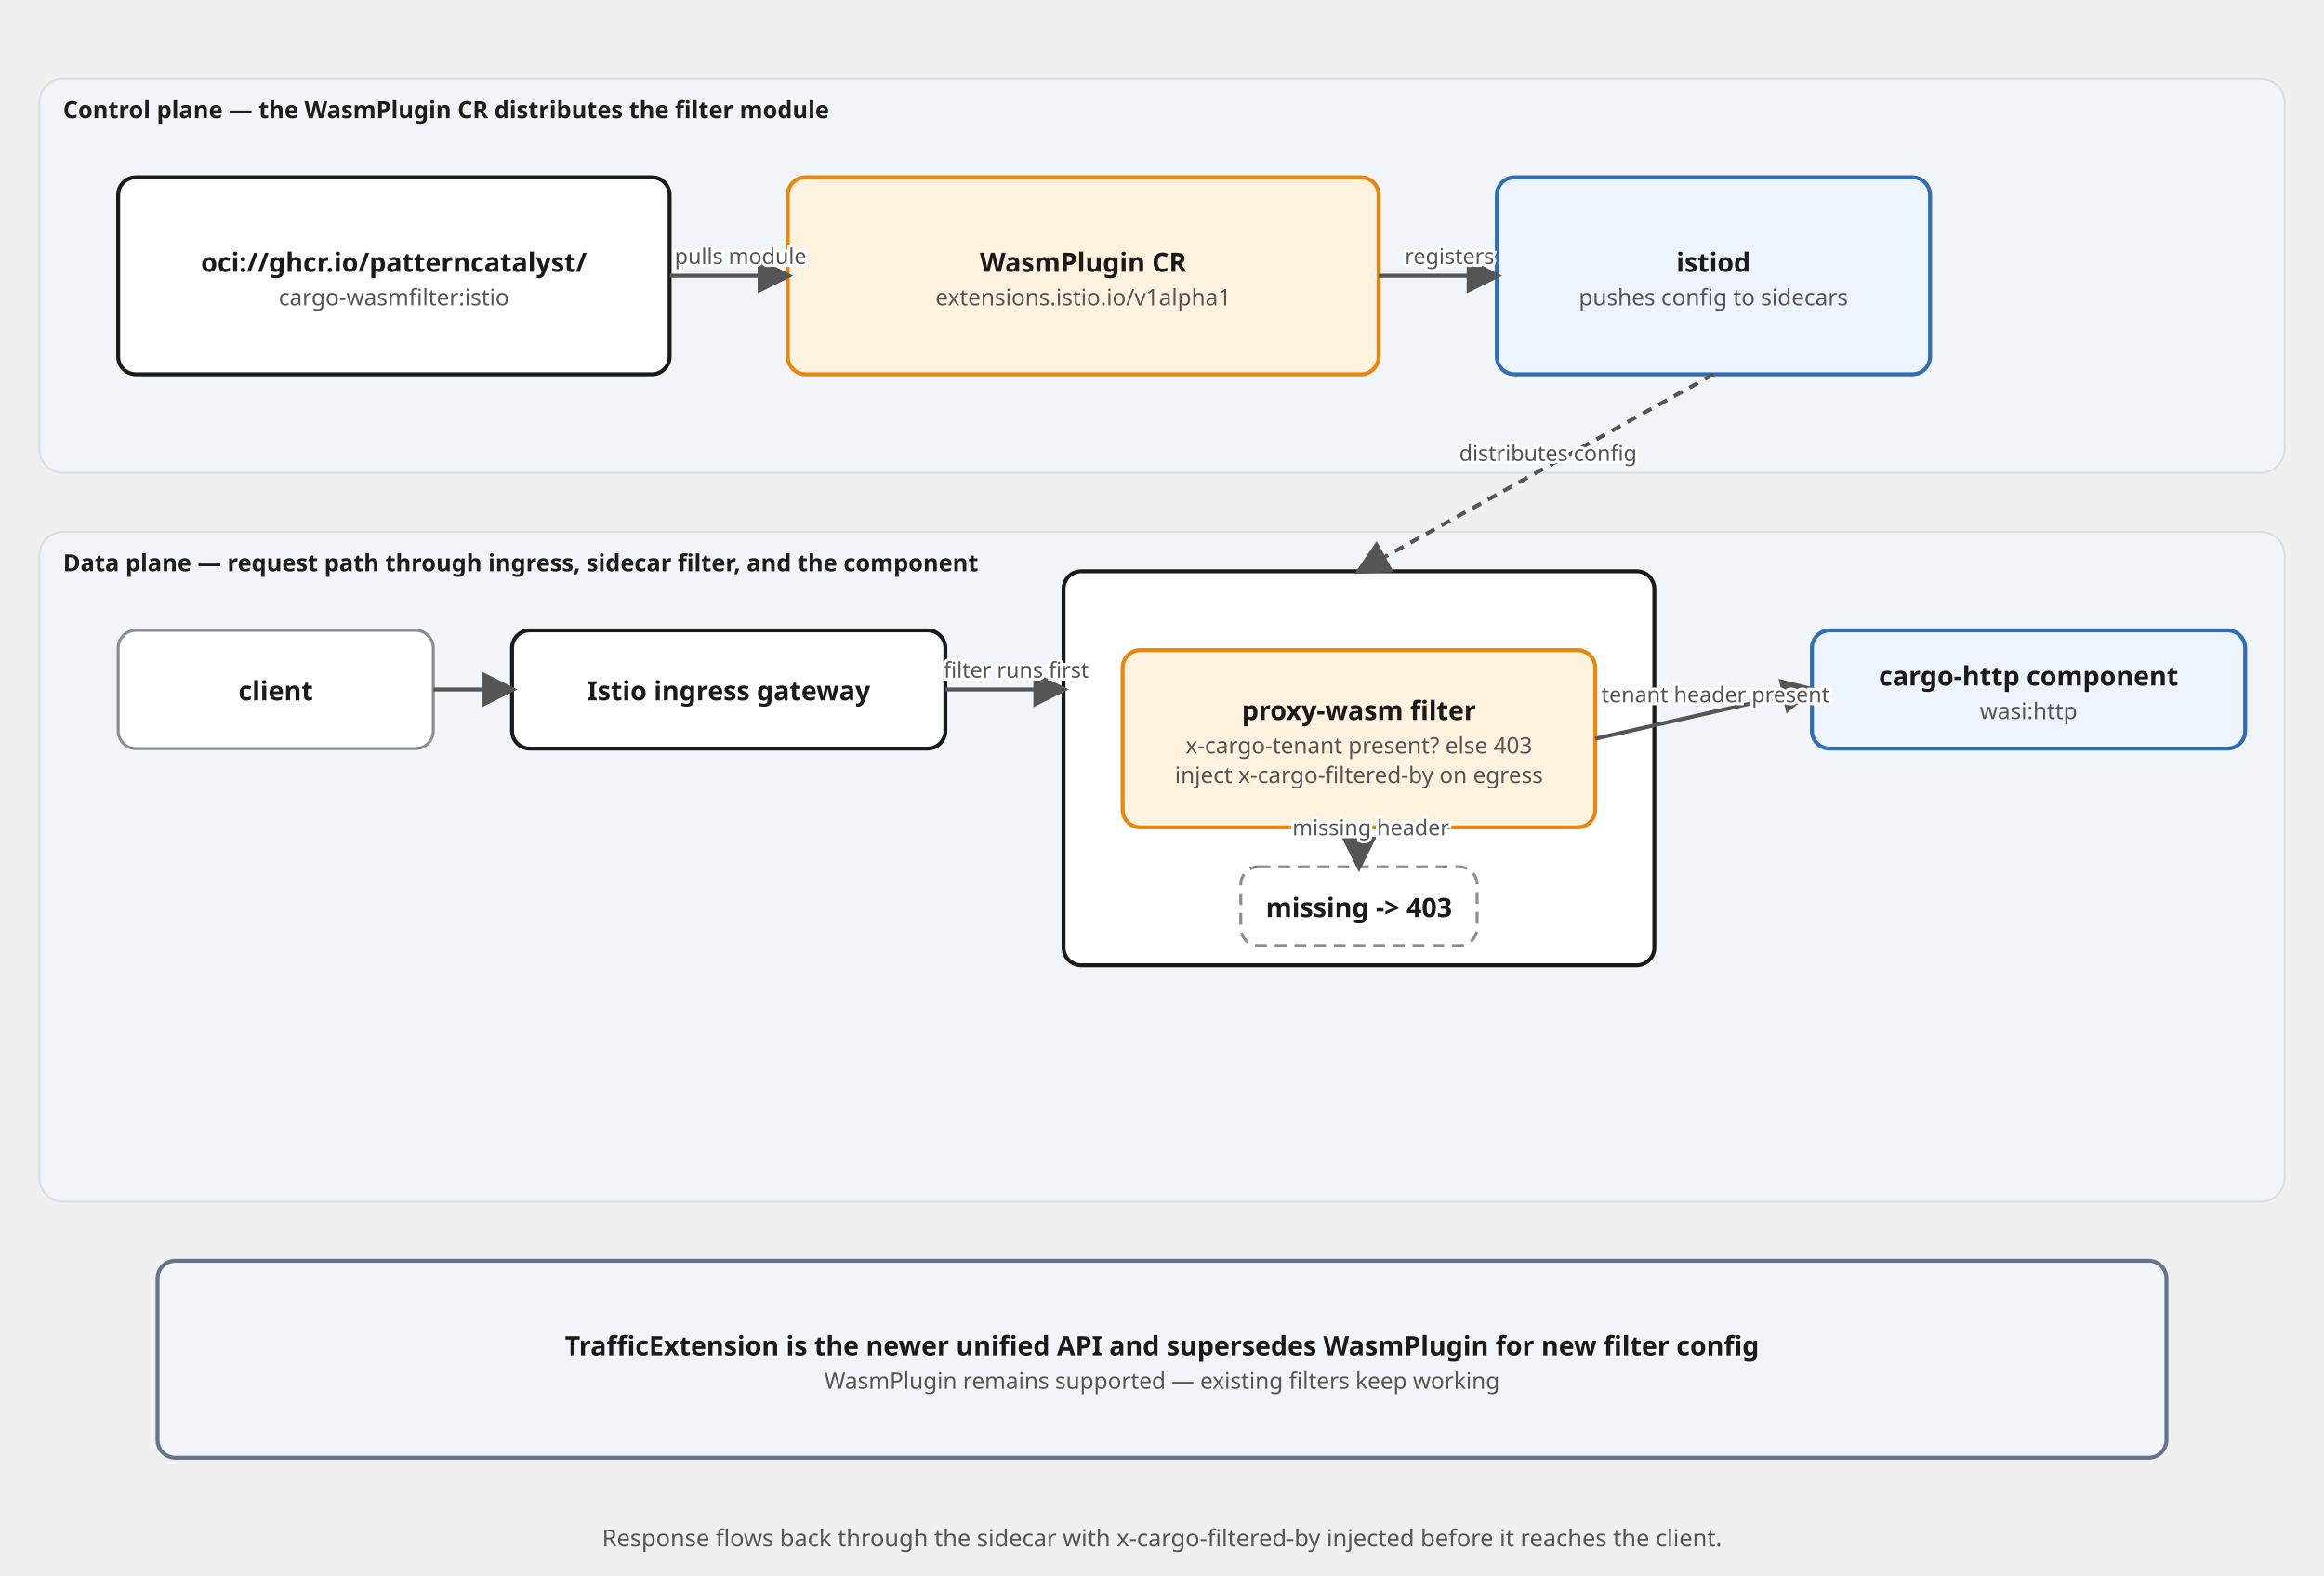
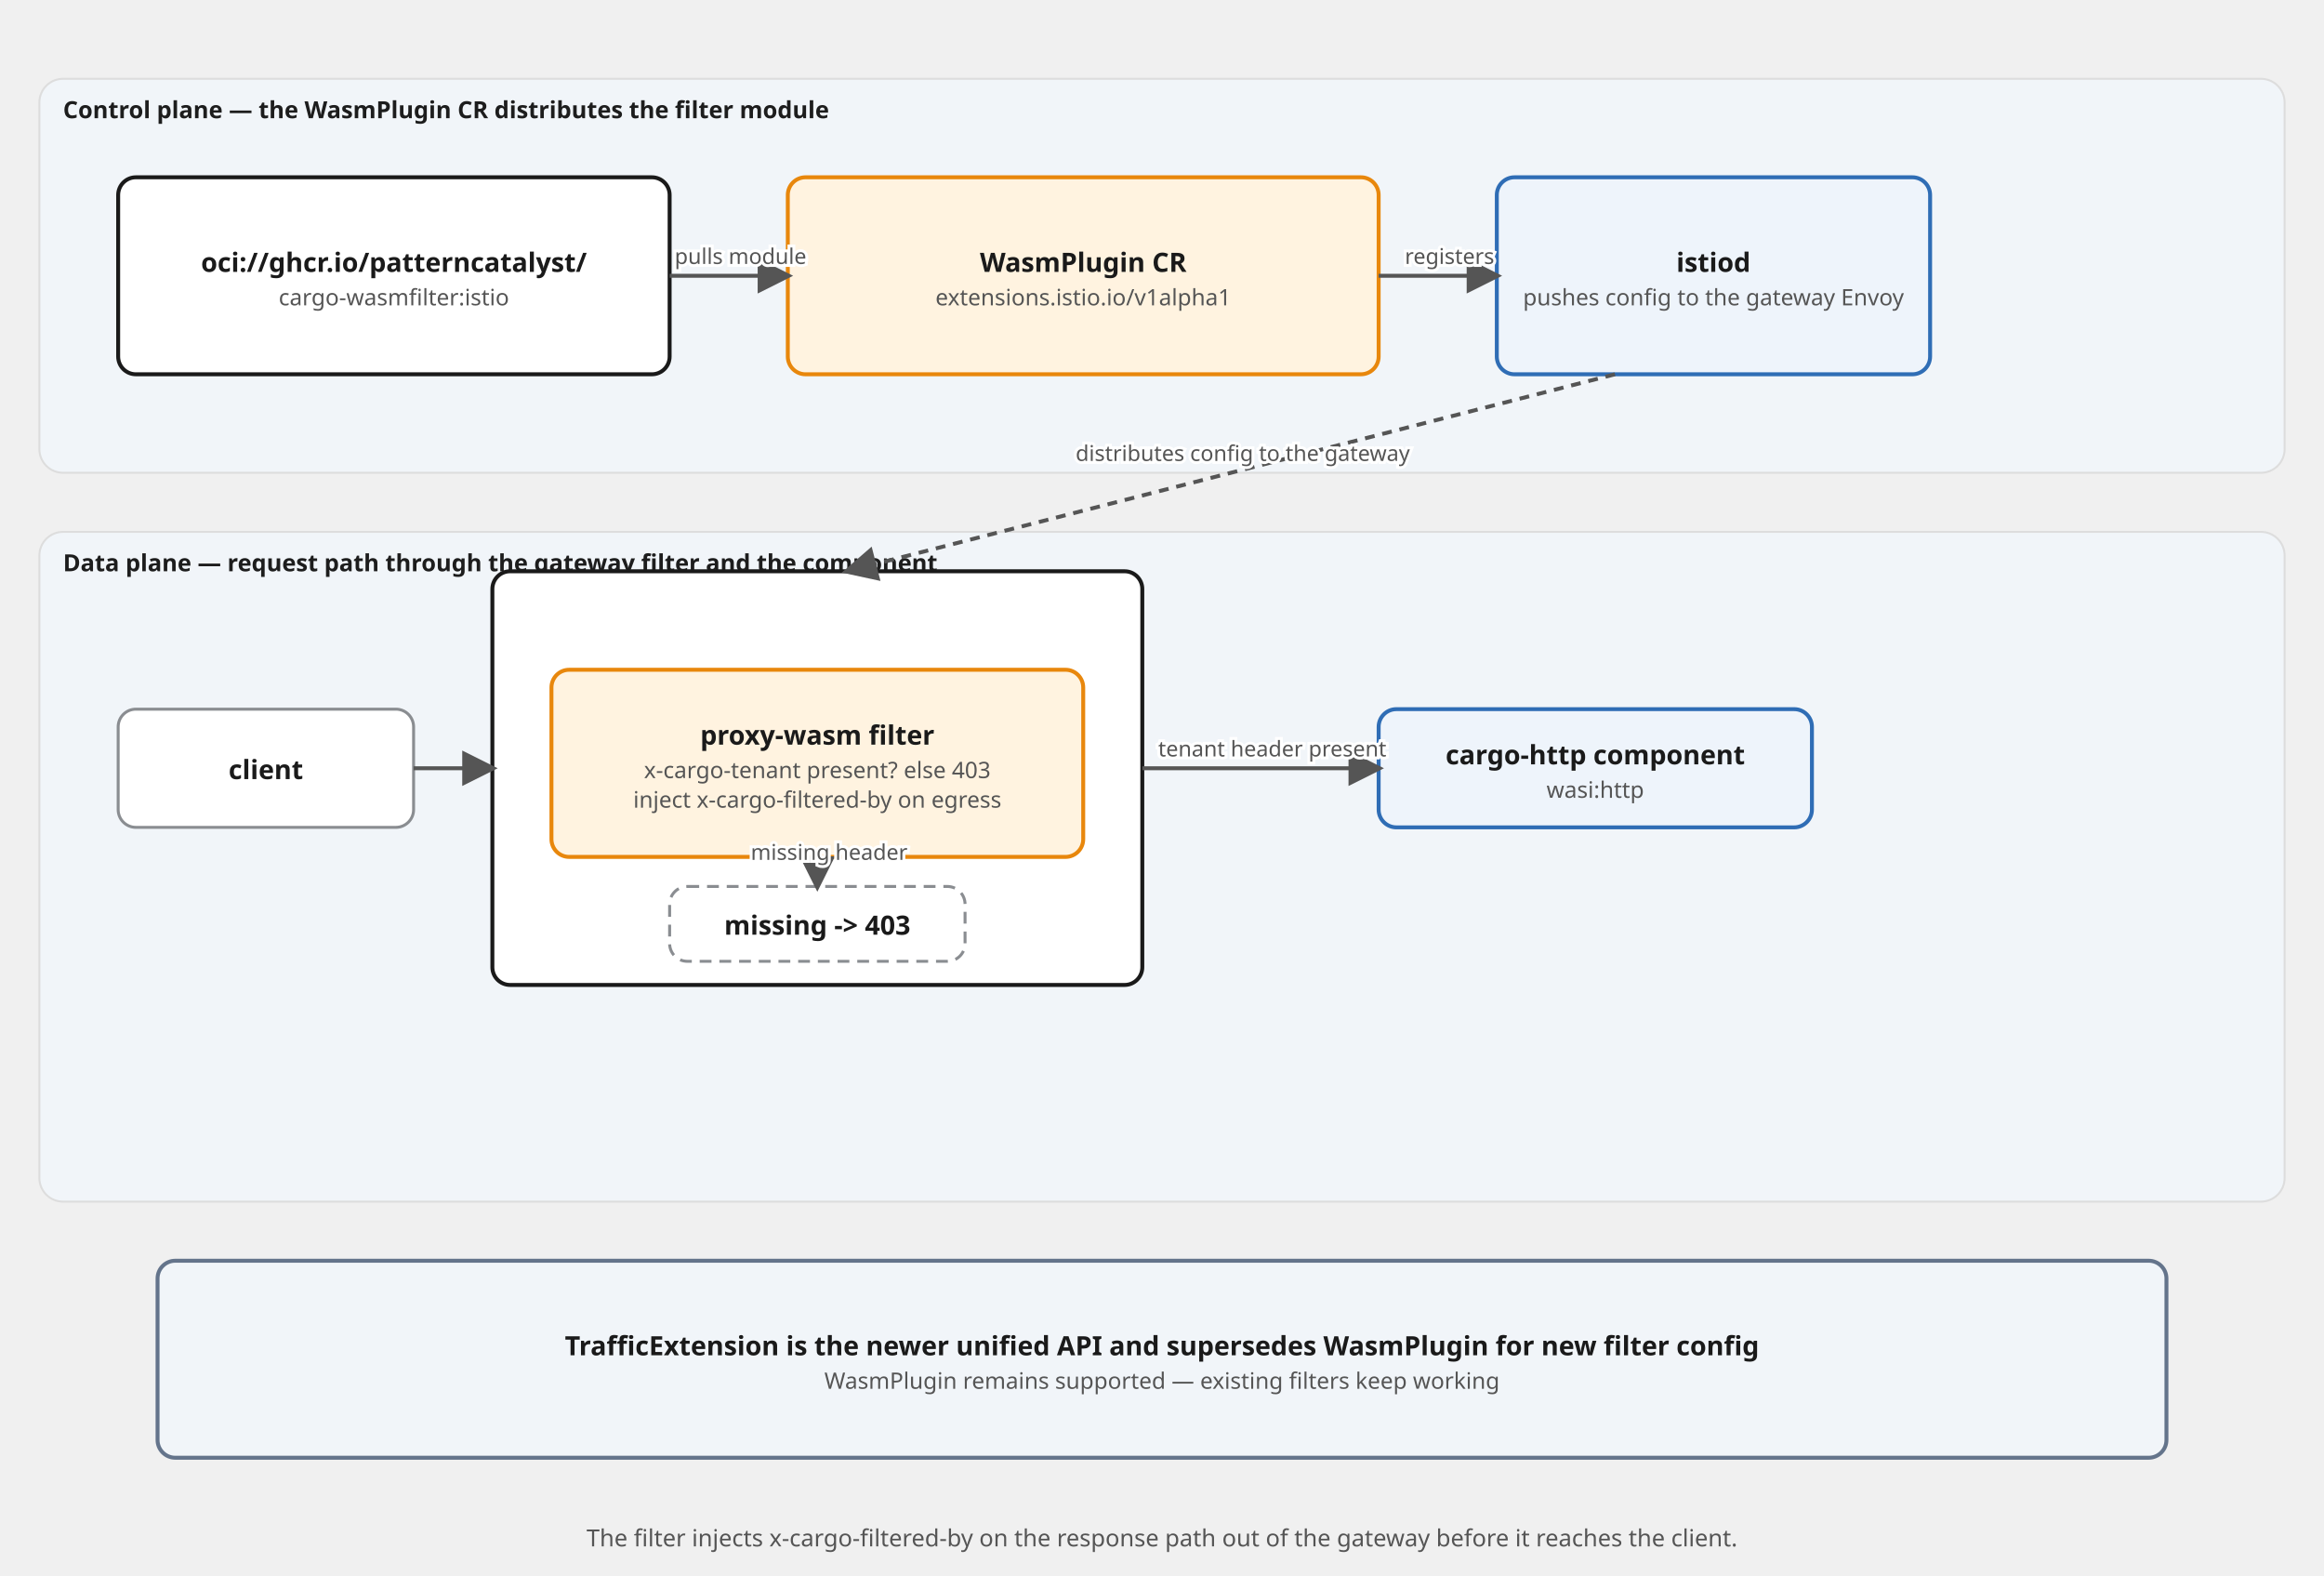
<svg xmlns="http://www.w3.org/2000/svg" viewBox="0 0 1180 800" font-family="'Red Hat Text', system-ui, sans-serif" role="img">
  <defs>
    <marker id="a" viewBox="0 0 10 10" refX="8.5" refY="5" markerWidth="9" markerHeight="9" orient="auto-start-reverse">
      <path d="M0,0 L10,5 L0,10 z" fill="#555" />
    </marker>
    <marker id="am" viewBox="0 0 10 10" refX="8.5" refY="5" markerWidth="9" markerHeight="9" orient="auto-start-reverse">
      <path d="M0,0 L10,5 L0,10 z" fill="#e8870c" />
    </marker>
  </defs>
  <rect x="20" y="40" width="1140" height="200" rx="12" fill="#f1f5f9" stroke="#ddd" />
  <text x="32" y="60" font-size="12" font-weight="700" fill="#1d1d1d">Control plane — the WasmPlugin CR distributes the filter module</text>
  <rect x="20" y="270" width="1140" height="340" rx="12" fill="#f1f5f9" stroke="#ddd" />
-   <text x="32" y="290" font-size="12" font-weight="700" fill="#1d1d1d">Data plane — request path through ingress, sidecar filter, and the component</text>
+   <text x="32" y="290" font-size="12" font-weight="700" fill="#1d1d1d">Data plane — request path through the gateway filter and the component</text>
  <rect x="60" y="90" width="280" height="100" rx="9" fill="#ffffff" stroke="#1a1a1a" stroke-width="2" />
  <text x="200.0" y="138.0" font-size="13.5" font-weight="700" fill="#1a1a1a" text-anchor="middle">oci://ghcr.io/patterncatalyst/</text>
  <text x="200.0" y="155.0" font-size="11.5" fill="#555555" text-anchor="middle">cargo-wasmfilter:istio</text>
  <rect x="400" y="90" width="300" height="100" rx="9" fill="#fff3e0" stroke="#e8870c" stroke-width="2" />
  <text x="550.0" y="138.0" font-size="13.5" font-weight="700" fill="#1a1a1a" text-anchor="middle">WasmPlugin CR</text>
  <text x="550.0" y="155.0" font-size="11.5" fill="#555555" text-anchor="middle">extensions.istio.io/v1alpha1</text>
  <rect x="760" y="90" width="220" height="100" rx="9" fill="#eef4fb" stroke="#2f6db5" stroke-width="2" />
  <text x="870.0" y="138.0" font-size="13.5" font-weight="700" fill="#1a1a1a" text-anchor="middle">istiod</text>
-   <text x="870.0" y="155.0" font-size="11.5" fill="#555555" text-anchor="middle">pushes config to sidecars</text>
-   <rect x="60" y="320" width="160" height="60" rx="9" fill="#ffffff" stroke="#8a8d91" stroke-width="1.5" />
-   <text x="140.0" y="355.5" font-size="13.5" font-weight="700" fill="#1a1a1a" text-anchor="middle">client</text>
-   <rect x="260" y="320" width="220" height="60" rx="9" fill="#ffffff" stroke="#1a1a1a" stroke-width="2" />
-   <text x="370.0" y="355.5" font-size="13.5" font-weight="700" fill="#1a1a1a" text-anchor="middle">Istio ingress gateway</text>
-   <rect x="540" y="290" width="300" height="200" rx="9" fill="#ffffff" stroke="#1a1a1a" stroke-width="2" />
-   <text x="690.0" y="395.5" font-size="13.5" font-weight="700" fill="#1a1a1a" text-anchor="middle">Envoy sidecar</text>
-   <rect x="570" y="330" width="240" height="90" rx="9" fill="#fff3e0" stroke="#e8870c" stroke-width="2" />
-   <text x="690.0" y="365.5" font-size="13.5" font-weight="700" fill="#1a1a1a" text-anchor="middle">proxy-wasm filter</text>
-   <text x="690.0" y="382.5" font-size="11.5" fill="#555555" text-anchor="middle">x-cargo-tenant present? else 403</text>
-   <text x="690.0" y="397.5" font-size="11.5" fill="#555555" text-anchor="middle">inject x-cargo-filtered-by on egress</text>
-   <rect x="630" y="440" width="120" height="40" rx="9" fill="#ffffff" stroke="#8a8d91" stroke-width="1.5" stroke-dasharray="6 4" />
-   <text x="690.0" y="465.5" font-size="13.5" font-weight="700" fill="#1a1a1a" text-anchor="middle">missing -&gt; 403</text>
-   <rect x="920" y="320" width="220" height="60" rx="9" fill="#eef4fb" stroke="#2f6db5" stroke-width="2" />
-   <text x="1030.0" y="348.0" font-size="13.5" font-weight="700" fill="#1a1a1a" text-anchor="middle">cargo-http component</text>
-   <text x="1030.0" y="365.0" font-size="11.5" fill="#555555" text-anchor="middle">wasi:http</text>
+   <text x="870.0" y="155.0" font-size="11.5" fill="#555555" text-anchor="middle">pushes config to the gateway Envoy</text>
+   <rect x="60" y="360" width="150" height="60" rx="9" fill="#ffffff" stroke="#8a8d91" stroke-width="1.5" />
+   <text x="135.0" y="395.5" font-size="13.5" font-weight="700" fill="#1a1a1a" text-anchor="middle">client</text>
+   <rect x="250" y="290" width="330" height="210" rx="9" fill="#ffffff" stroke="#1a1a1a" stroke-width="2" />
+   <text x="415.0" y="400.5" font-size="13.5" font-weight="700" fill="#1a1a1a" text-anchor="middle">Istio ingress gateway (Envoy)</text>
+   <rect x="280" y="340" width="270" height="95" rx="9" fill="#fff3e0" stroke="#e8870c" stroke-width="2" />
+   <text x="415.0" y="378.0" font-size="13.5" font-weight="700" fill="#1a1a1a" text-anchor="middle">proxy-wasm filter</text>
+   <text x="415.0" y="395.0" font-size="11.5" fill="#555555" text-anchor="middle">x-cargo-tenant present? else 403</text>
+   <text x="415.0" y="410.0" font-size="11.5" fill="#555555" text-anchor="middle">inject x-cargo-filtered-by on egress</text>
+   <rect x="340" y="450" width="150" height="38" rx="9" fill="#ffffff" stroke="#8a8d91" stroke-width="1.5" stroke-dasharray="6 4" />
+   <text x="415.0" y="474.5" font-size="13.5" font-weight="700" fill="#1a1a1a" text-anchor="middle">missing -&gt; 403</text>
+   <rect x="700" y="360" width="220" height="60" rx="9" fill="#eef4fb" stroke="#2f6db5" stroke-width="2" />
+   <text x="810.0" y="388.0" font-size="13.5" font-weight="700" fill="#1a1a1a" text-anchor="middle">cargo-http component</text>
+   <text x="810.0" y="405.0" font-size="11.5" fill="#555555" text-anchor="middle">wasi:http</text>
  <rect x="80" y="640" width="1020" height="100" rx="9" fill="#f1f5f9" stroke="#64748b" stroke-width="2" />
  <text x="590.0" y="688.0" font-size="13.5" font-weight="700" fill="#1a1a1a" text-anchor="middle">TrafficExtension is the newer unified API and supersedes WasmPlugin for new filter config</text>
  <text x="590.0" y="705.0" font-size="11.5" fill="#555555" text-anchor="middle">WasmPlugin remains supported — existing filters keep working</text>
  <path d="M340,140 L400,140" fill="none" stroke="#555" stroke-width="2" marker-end="url(#a)" />
  <text x="376.0" y="134.0" font-size="11" fill="#ffffff" stroke="#ffffff" stroke-width="3" paint-order="stroke" text-anchor="middle">pulls module</text>
  <text x="376.0" y="134.0" font-size="11" fill="#555" text-anchor="middle">pulls module</text>
  <path d="M700,140 L760,140" fill="none" stroke="#555" stroke-width="2" marker-end="url(#a)" />
  <text x="736.0" y="134.0" font-size="11" fill="#ffffff" stroke="#ffffff" stroke-width="3" paint-order="stroke" text-anchor="middle">registers</text>
  <text x="736.0" y="134.0" font-size="11" fill="#555" text-anchor="middle">registers</text>
-   <path d="M870,190 L690,290" fill="none" stroke="#555" stroke-width="2" stroke-dasharray="5 4" marker-end="url(#a)" />
-   <text x="786.0" y="234.0" font-size="11" fill="#ffffff" stroke="#ffffff" stroke-width="3" paint-order="stroke" text-anchor="middle">distributes config</text>
-   <text x="786.0" y="234.0" font-size="11" fill="#555" text-anchor="middle">distributes config</text>
-   <path d="M220,350 L260,350" fill="none" stroke="#555" stroke-width="2" marker-end="url(#a)" />
-   <path d="M480,350 L540,350" fill="none" stroke="#555" stroke-width="2" marker-end="url(#a)" />
-   <text x="516.0" y="344.0" font-size="11" fill="#ffffff" stroke="#ffffff" stroke-width="3" paint-order="stroke" text-anchor="middle">filter runs first</text>
-   <text x="516.0" y="344.0" font-size="11" fill="#555" text-anchor="middle">filter runs first</text>
-   <path d="M690,420 L690,440" fill="none" stroke="#555" stroke-width="2" stroke-dasharray="5 4" marker-end="url(#a)" />
-   <text x="696.0" y="424.0" font-size="11" fill="#ffffff" stroke="#ffffff" stroke-width="3" paint-order="stroke" text-anchor="middle">missing header</text>
-   <text x="696.0" y="424.0" font-size="11" fill="#555" text-anchor="middle">missing header</text>
-   <path d="M810,375 L920,350" fill="none" stroke="#555" stroke-width="2" marker-end="url(#a)" />
-   <text x="871.0" y="356.5" font-size="11" fill="#ffffff" stroke="#ffffff" stroke-width="3" paint-order="stroke" text-anchor="middle">tenant header present</text>
-   <text x="871.0" y="356.5" font-size="11" fill="#555" text-anchor="middle">tenant header present</text>
-   <text x="590" y="785" font-size="12" fill="#555555" text-anchor="middle">Response flows back through the sidecar with x-cargo-filtered-by injected before it reaches the client.</text>
+   <path d="M820,190 L430,290" fill="none" stroke="#555" stroke-width="2" stroke-dasharray="5 4" marker-end="url(#a)" />
+   <text x="631.0" y="234.0" font-size="11" fill="#ffffff" stroke="#ffffff" stroke-width="3" paint-order="stroke" text-anchor="middle">distributes config to the gateway</text>
+   <text x="631.0" y="234.0" font-size="11" fill="#555" text-anchor="middle">distributes config to the gateway</text>
+   <path d="M210,390 L250,390" fill="none" stroke="#555" stroke-width="2" marker-end="url(#a)" />
+   <path d="M415,435 L415,450" fill="none" stroke="#555" stroke-width="2" stroke-dasharray="5 4" marker-end="url(#a)" />
+   <text x="421.0" y="436.5" font-size="11" fill="#ffffff" stroke="#ffffff" stroke-width="3" paint-order="stroke" text-anchor="middle">missing header</text>
+   <text x="421.0" y="436.5" font-size="11" fill="#555" text-anchor="middle">missing header</text>
+   <path d="M580,390 L700,390" fill="none" stroke="#555" stroke-width="2" marker-end="url(#a)" />
+   <text x="646.0" y="384.0" font-size="11" fill="#ffffff" stroke="#ffffff" stroke-width="3" paint-order="stroke" text-anchor="middle">tenant header present</text>
+   <text x="646.0" y="384.0" font-size="11" fill="#555" text-anchor="middle">tenant header present</text>
+   <text x="590" y="785" font-size="12" fill="#555555" text-anchor="middle">The filter injects x-cargo-filtered-by on the response path out of the gateway before it reaches the client.</text>
</svg>
